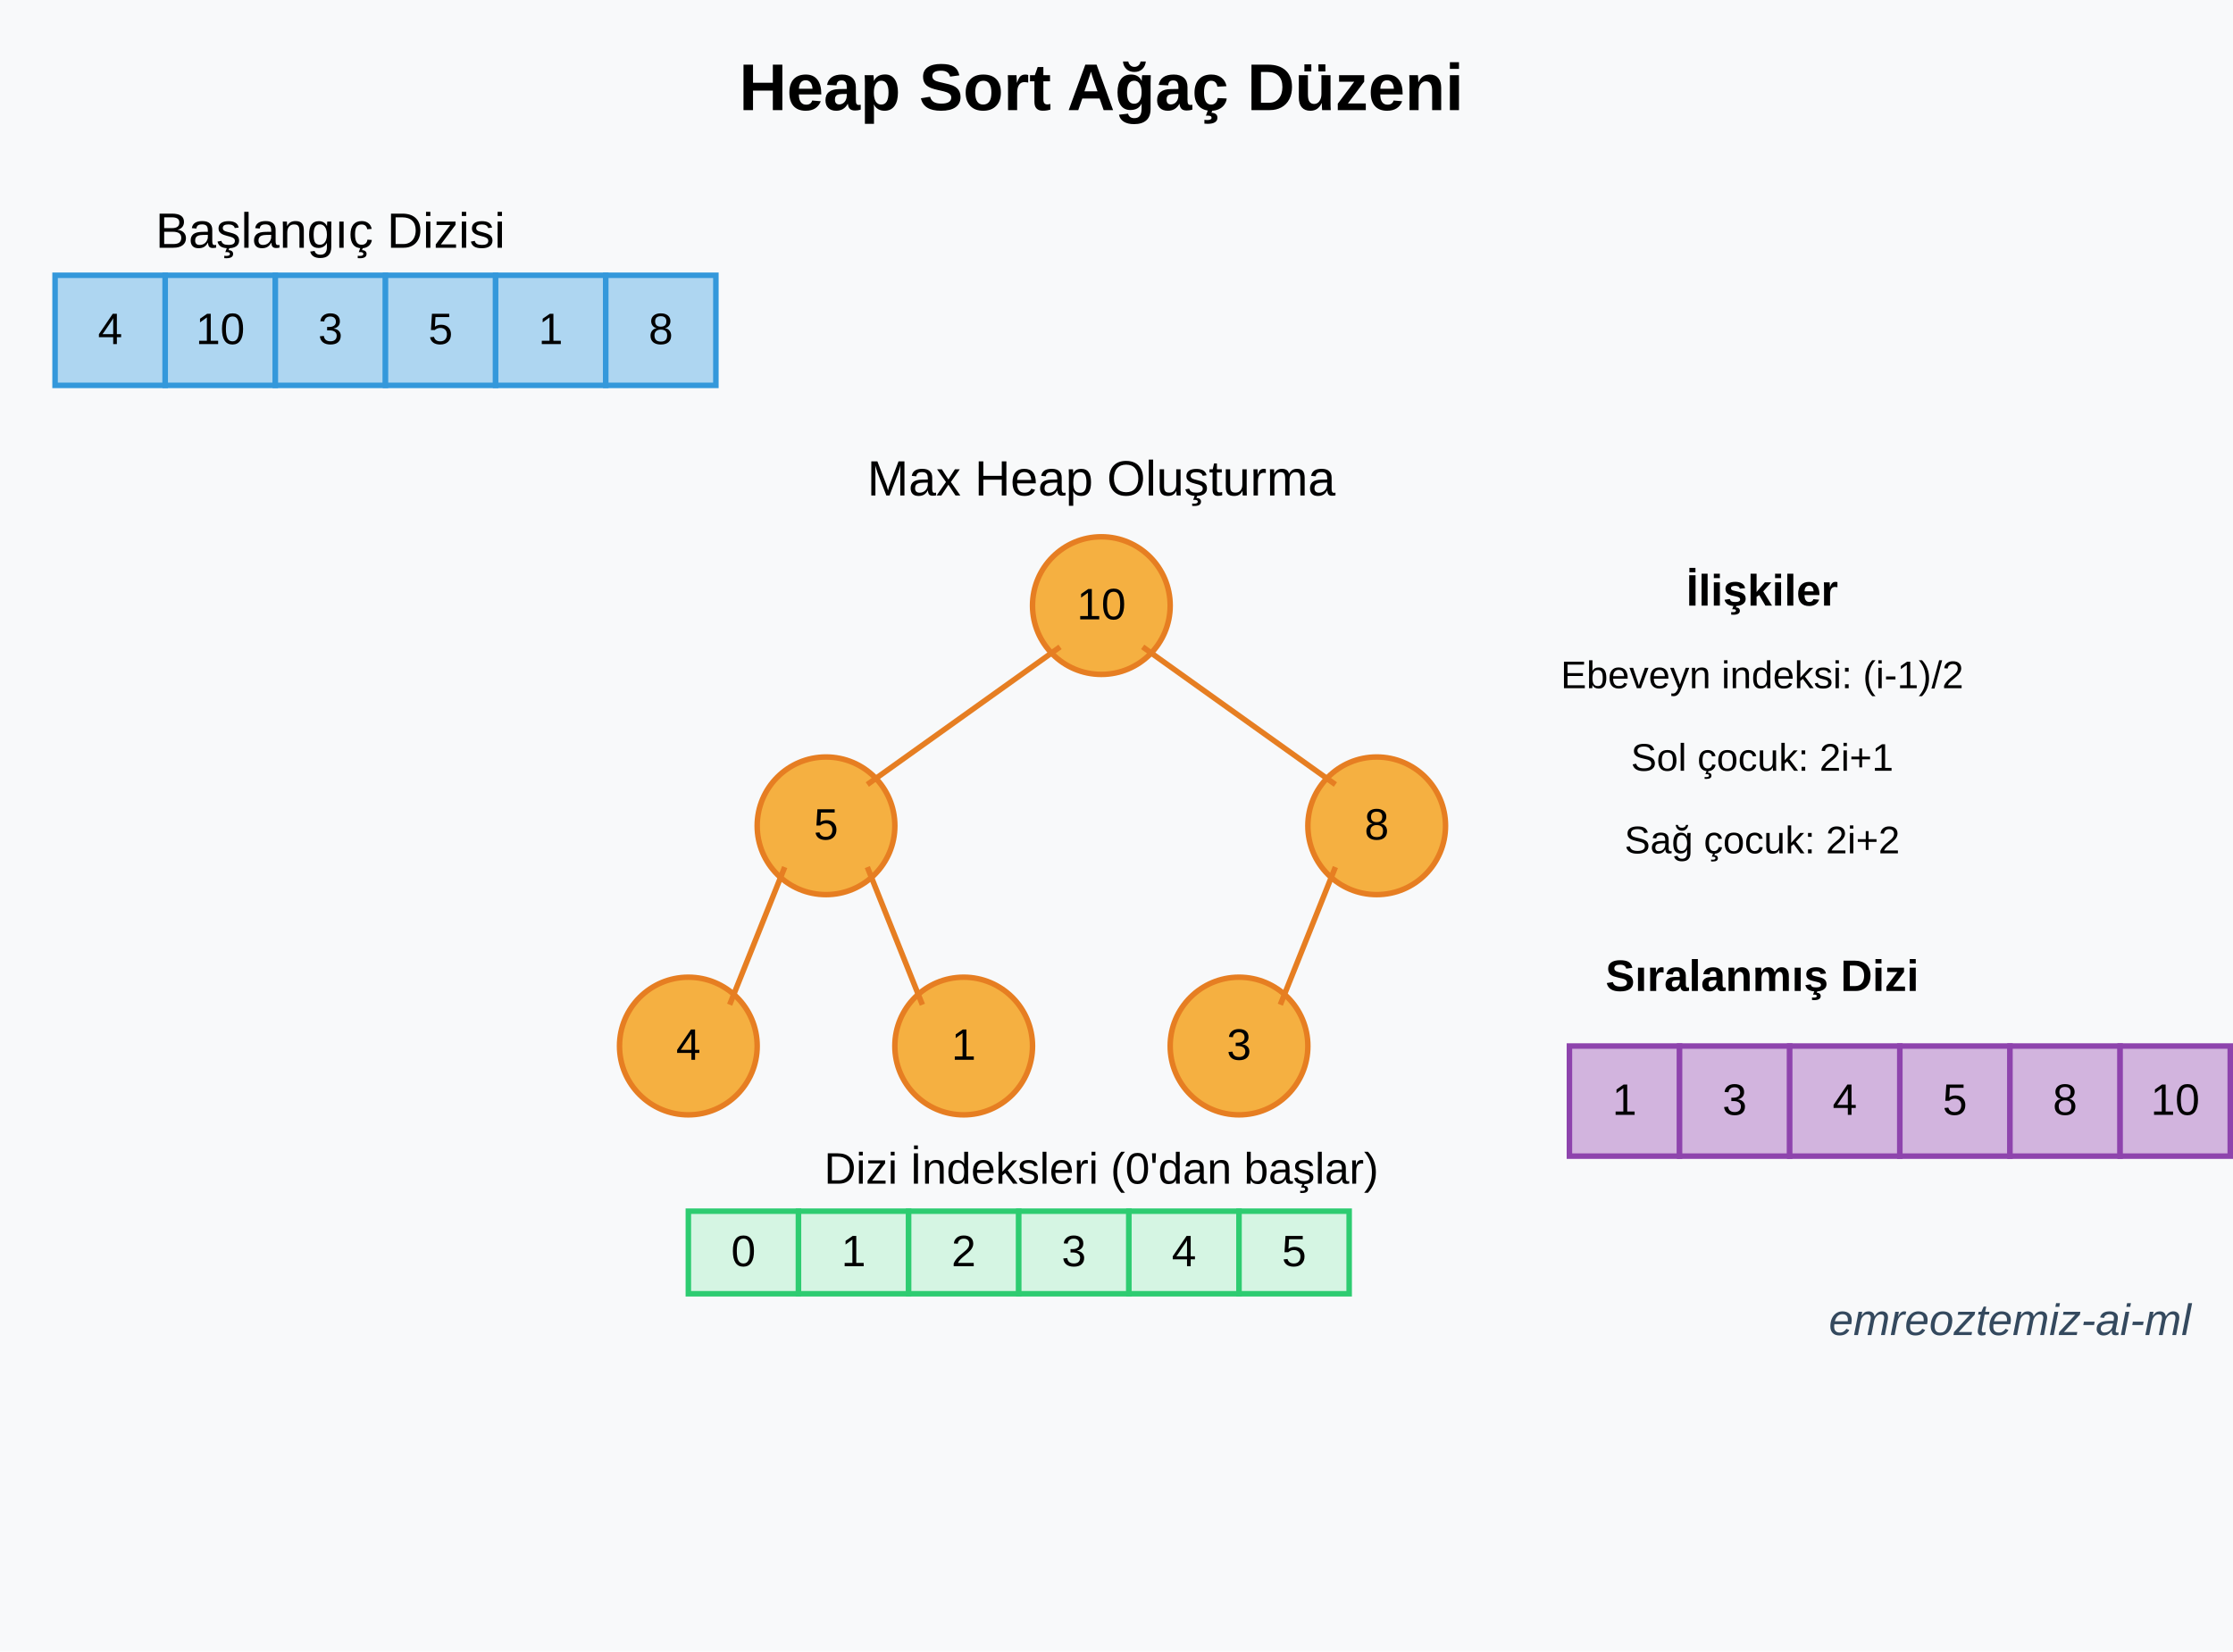
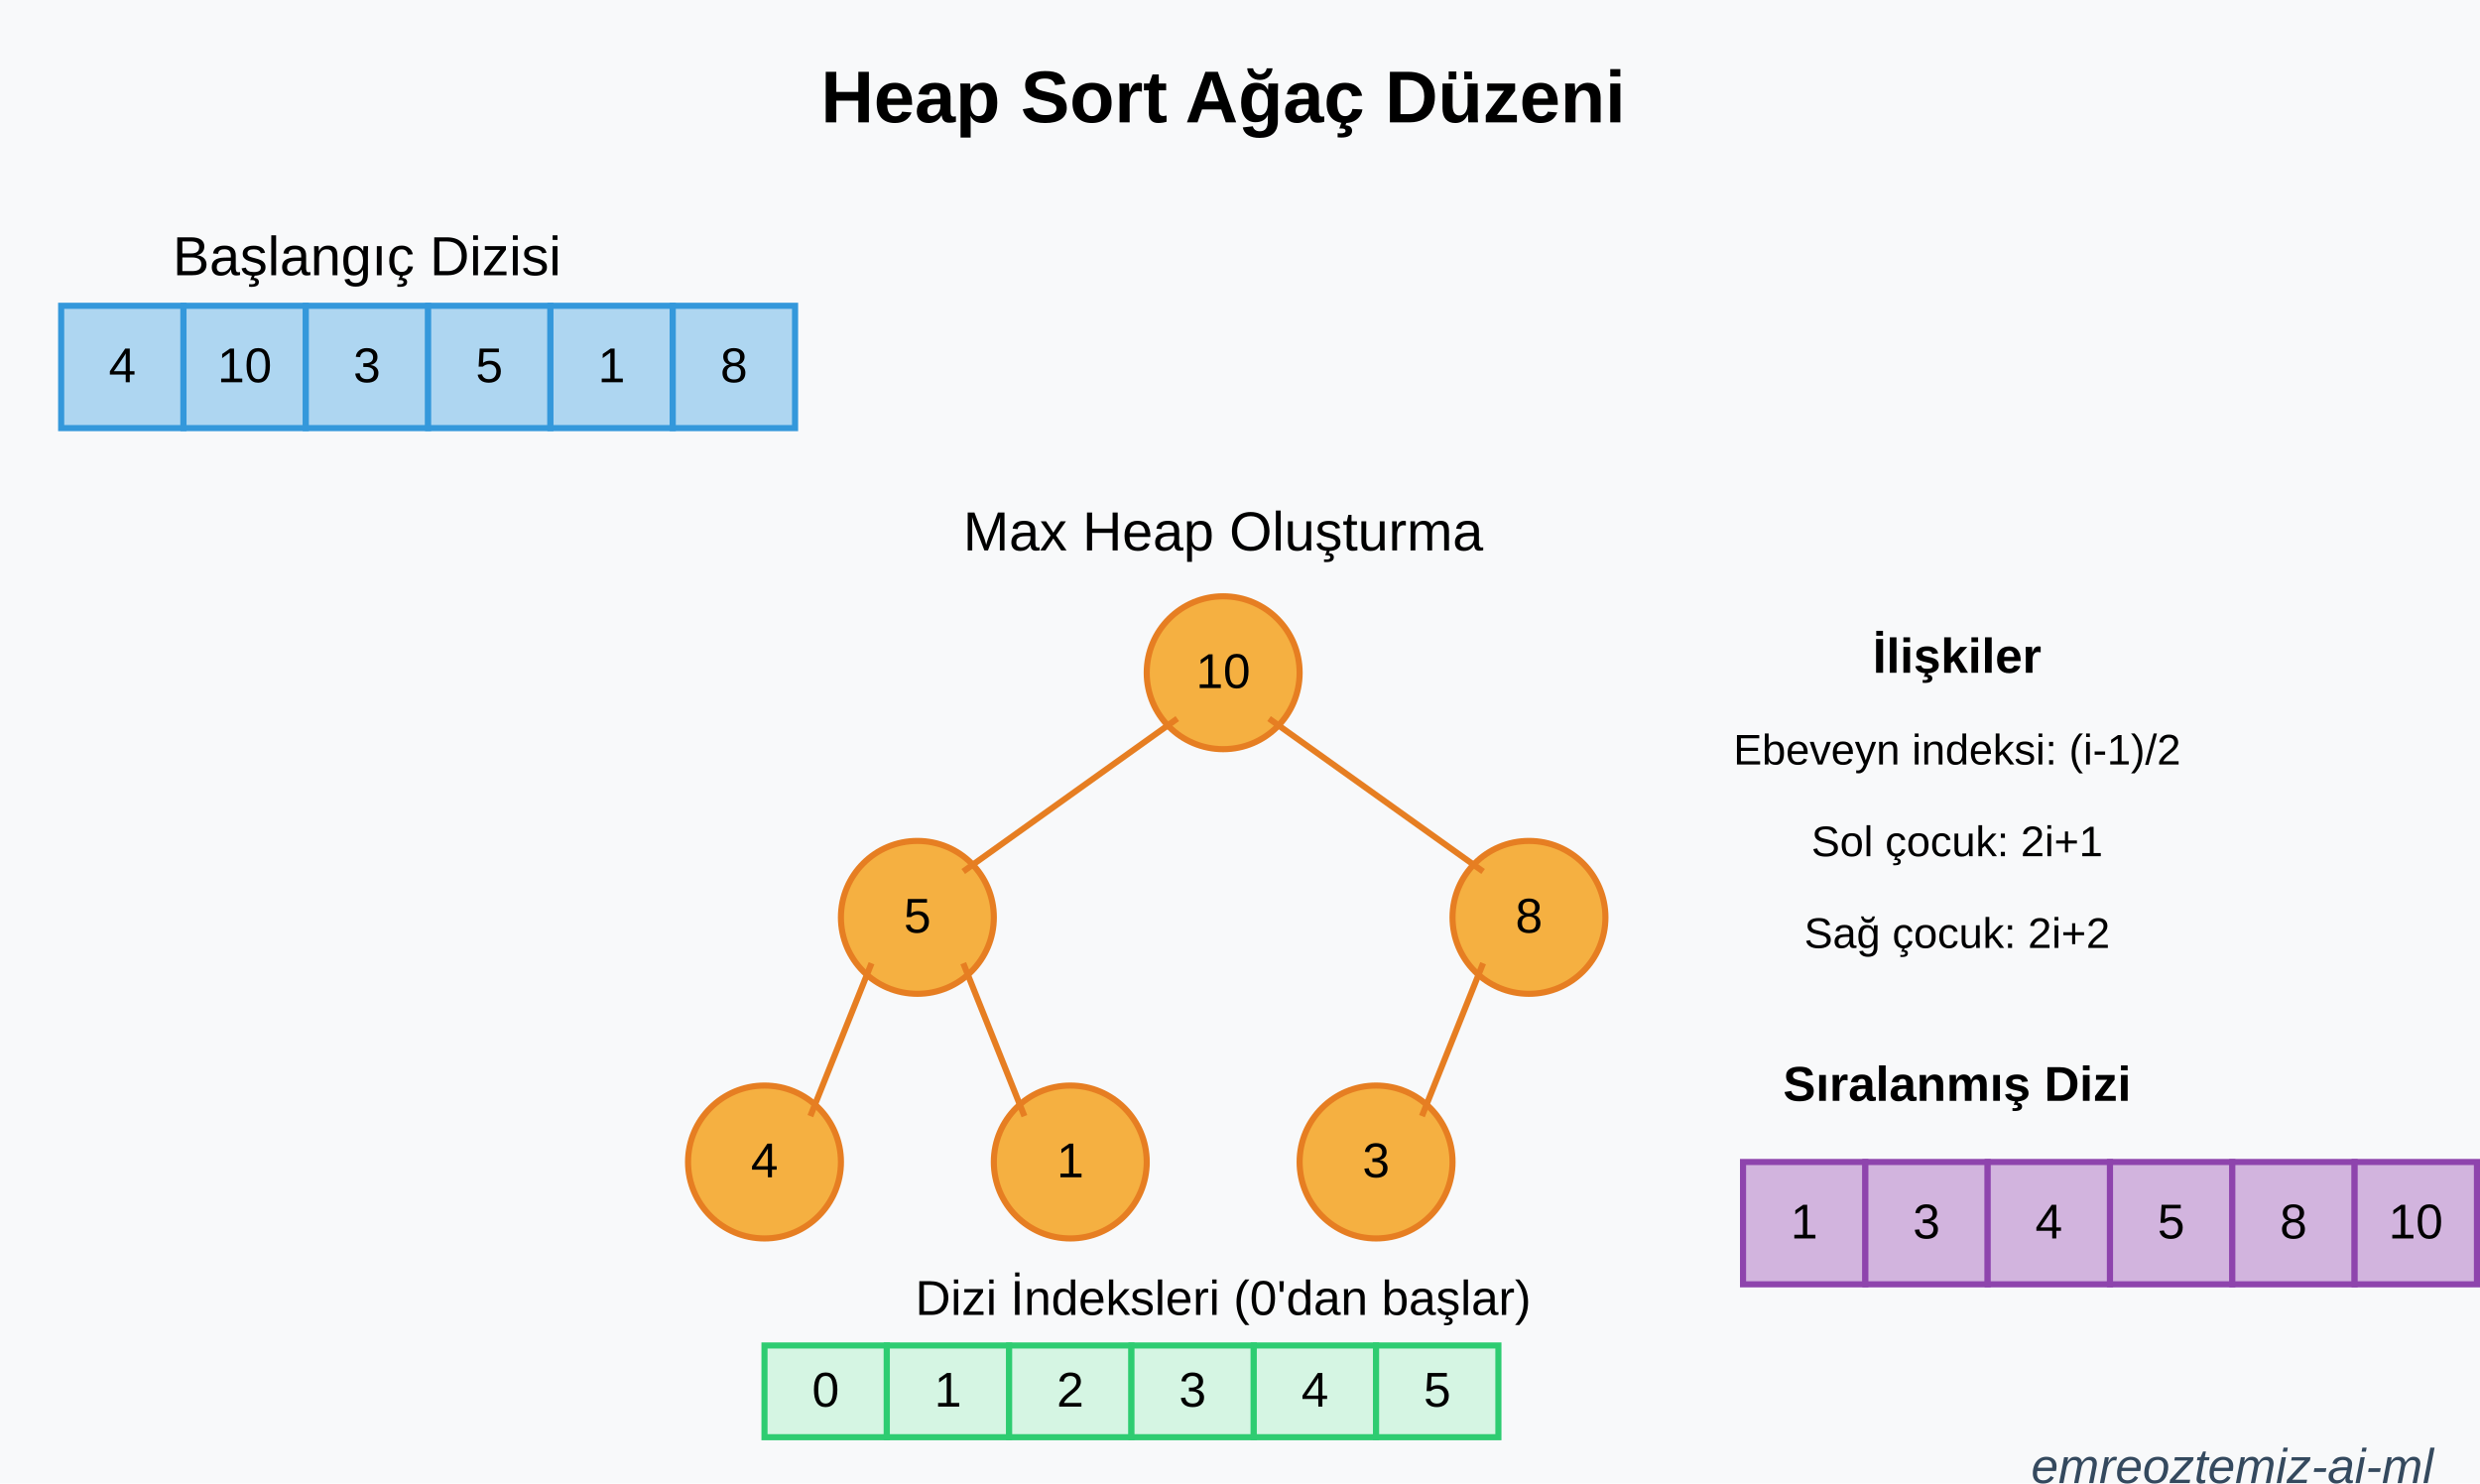
<svg xmlns="http://www.w3.org/2000/svg">
-   <rect x="0" y="0" width="100%" height="600" fill="#f8f9fa" />
+   <rect x="0" y="0" width="100%" height="100%" fill="#f8f9fa" />
  <text x="400" y="40" font-family="Arial" font-size="24" text-anchor="middle" font-weight="bold">Heap Sort Ağaç Düzeni</text>
  <text x="120" y="90" font-family="Arial" font-size="18" text-anchor="middle">Başlangıç Dizisi</text>
  <rect x="20" y="100" width="40" height="40" fill="#aed6f1" stroke="#3498db" stroke-width="2" />
  <rect x="60" y="100" width="40" height="40" fill="#aed6f1" stroke="#3498db" stroke-width="2" />
  <rect x="100" y="100" width="40" height="40" fill="#aed6f1" stroke="#3498db" stroke-width="2" />
  <rect x="140" y="100" width="40" height="40" fill="#aed6f1" stroke="#3498db" stroke-width="2" />
  <rect x="180" y="100" width="40" height="40" fill="#aed6f1" stroke="#3498db" stroke-width="2" />
  <rect x="220" y="100" width="40" height="40" fill="#aed6f1" stroke="#3498db" stroke-width="2" />
  <text x="40" y="125" font-family="Arial" font-size="16" text-anchor="middle">4</text>
  <text x="80" y="125" font-family="Arial" font-size="16" text-anchor="middle">10</text>
  <text x="120" y="125" font-family="Arial" font-size="16" text-anchor="middle">3</text>
  <text x="160" y="125" font-family="Arial" font-size="16" text-anchor="middle">5</text>
  <text x="200" y="125" font-family="Arial" font-size="16" text-anchor="middle">1</text>
  <text x="240" y="125" font-family="Arial" font-size="16" text-anchor="middle">8</text>
  <text x="400" y="180" font-family="Arial" font-size="18" text-anchor="middle">Max Heap Oluşturma</text>
  <circle cx="400" cy="220" r="25" fill="#f5b041" stroke="#e67e22" stroke-width="2" />
  <text x="400" y="225" font-family="Arial" font-size="16" text-anchor="middle">10</text>
  <circle cx="300" cy="300" r="25" fill="#f5b041" stroke="#e67e22" stroke-width="2" />
  <text x="300" y="305" font-family="Arial" font-size="16" text-anchor="middle">5</text>
  <circle cx="500" cy="300" r="25" fill="#f5b041" stroke="#e67e22" stroke-width="2" />
  <text x="500" y="305" font-family="Arial" font-size="16" text-anchor="middle">8</text>
  <circle cx="250" cy="380" r="25" fill="#f5b041" stroke="#e67e22" stroke-width="2" />
  <text x="250" y="385" font-family="Arial" font-size="16" text-anchor="middle">4</text>
  <circle cx="350" cy="380" r="25" fill="#f5b041" stroke="#e67e22" stroke-width="2" />
  <text x="350" y="385" font-family="Arial" font-size="16" text-anchor="middle">1</text>
  <circle cx="450" cy="380" r="25" fill="#f5b041" stroke="#e67e22" stroke-width="2" />
  <text x="450" y="385" font-family="Arial" font-size="16" text-anchor="middle">3</text>
  <line x1="385" y1="235" x2="315" y2="285" stroke="#e67e22" stroke-width="2" />
  <line x1="415" y1="235" x2="485" y2="285" stroke="#e67e22" stroke-width="2" />
  <line x1="285" y1="315" x2="265" y2="365" stroke="#e67e22" stroke-width="2" />
  <line x1="315" y1="315" x2="335" y2="365" stroke="#e67e22" stroke-width="2" />
  <line x1="485" y1="315" x2="465" y2="365" stroke="#e67e22" stroke-width="2" />
  <text x="400" y="430" font-family="Arial" font-size="16" text-anchor="middle">Dizi İndeksleri (0'dan başlar)</text>
  <rect x="250" y="440" width="40" height="30" fill="#d5f5e3" stroke="#2ecc71" stroke-width="2" />
  <rect x="290" y="440" width="40" height="30" fill="#d5f5e3" stroke="#2ecc71" stroke-width="2" />
  <rect x="330" y="440" width="40" height="30" fill="#d5f5e3" stroke="#2ecc71" stroke-width="2" />
  <rect x="370" y="440" width="40" height="30" fill="#d5f5e3" stroke="#2ecc71" stroke-width="2" />
  <rect x="410" y="440" width="40" height="30" fill="#d5f5e3" stroke="#2ecc71" stroke-width="2" />
  <rect x="450" y="440" width="40" height="30" fill="#d5f5e3" stroke="#2ecc71" stroke-width="2" />
  <text x="270" y="460" font-family="Arial" font-size="16" text-anchor="middle">0</text>
  <text x="310" y="460" font-family="Arial" font-size="16" text-anchor="middle">1</text>
  <text x="350" y="460" font-family="Arial" font-size="16" text-anchor="middle">2</text>
  <text x="390" y="460" font-family="Arial" font-size="16" text-anchor="middle">3</text>
  <text x="430" y="460" font-family="Arial" font-size="16" text-anchor="middle">4</text>
  <text x="470" y="460" font-family="Arial" font-size="16" text-anchor="middle">5</text>
  <text x="640" y="220" font-family="Arial" font-size="16" text-anchor="middle" font-weight="bold">İlişkiler</text>
  <text x="640" y="250" font-family="Arial" font-size="14" text-anchor="middle">Ebeveyn indeksi: (i-1)/2</text>
  <text x="640" y="280" font-family="Arial" font-size="14" text-anchor="middle">Sol çocuk: 2i+1</text>
  <text x="640" y="310" font-family="Arial" font-size="14" text-anchor="middle">Sağ çocuk: 2i+2</text>
  <text x="640" y="360" font-family="Arial" font-size="16" text-anchor="middle" font-weight="bold">Sıralanmış Dizi</text>
  <rect x="570" y="380" width="40" height="40" fill="#d2b4de" stroke="#8e44ad" stroke-width="2" />
  <rect x="610" y="380" width="40" height="40" fill="#d2b4de" stroke="#8e44ad" stroke-width="2" />
  <rect x="650" y="380" width="40" height="40" fill="#d2b4de" stroke="#8e44ad" stroke-width="2" />
  <rect x="690" y="380" width="40" height="40" fill="#d2b4de" stroke="#8e44ad" stroke-width="2" />
  <rect x="730" y="380" width="40" height="40" fill="#d2b4de" stroke="#8e44ad" stroke-width="2" />
  <rect x="770" y="380" width="40" height="40" fill="#d2b4de" stroke="#8e44ad" stroke-width="2" />
  <text x="590" y="405" font-family="Arial" font-size="16" text-anchor="middle">1</text>
  <text x="630" y="405" font-family="Arial" font-size="16" text-anchor="middle">3</text>
  <text x="670" y="405" font-family="Arial" font-size="16" text-anchor="middle">4</text>
  <text x="710" y="405" font-family="Arial" font-size="16" text-anchor="middle">5</text>
  <text x="750" y="405" font-family="Arial" font-size="16" text-anchor="middle">8</text>
  <text x="790" y="405" font-family="Arial" font-size="16" text-anchor="middle">10</text>
  <text x="730" y="485" font-family="Arial" font-size="16" font-style="italic" text-anchor="middle" fill="#34495e">emreoztemiz-ai-ml</text>
</svg>
